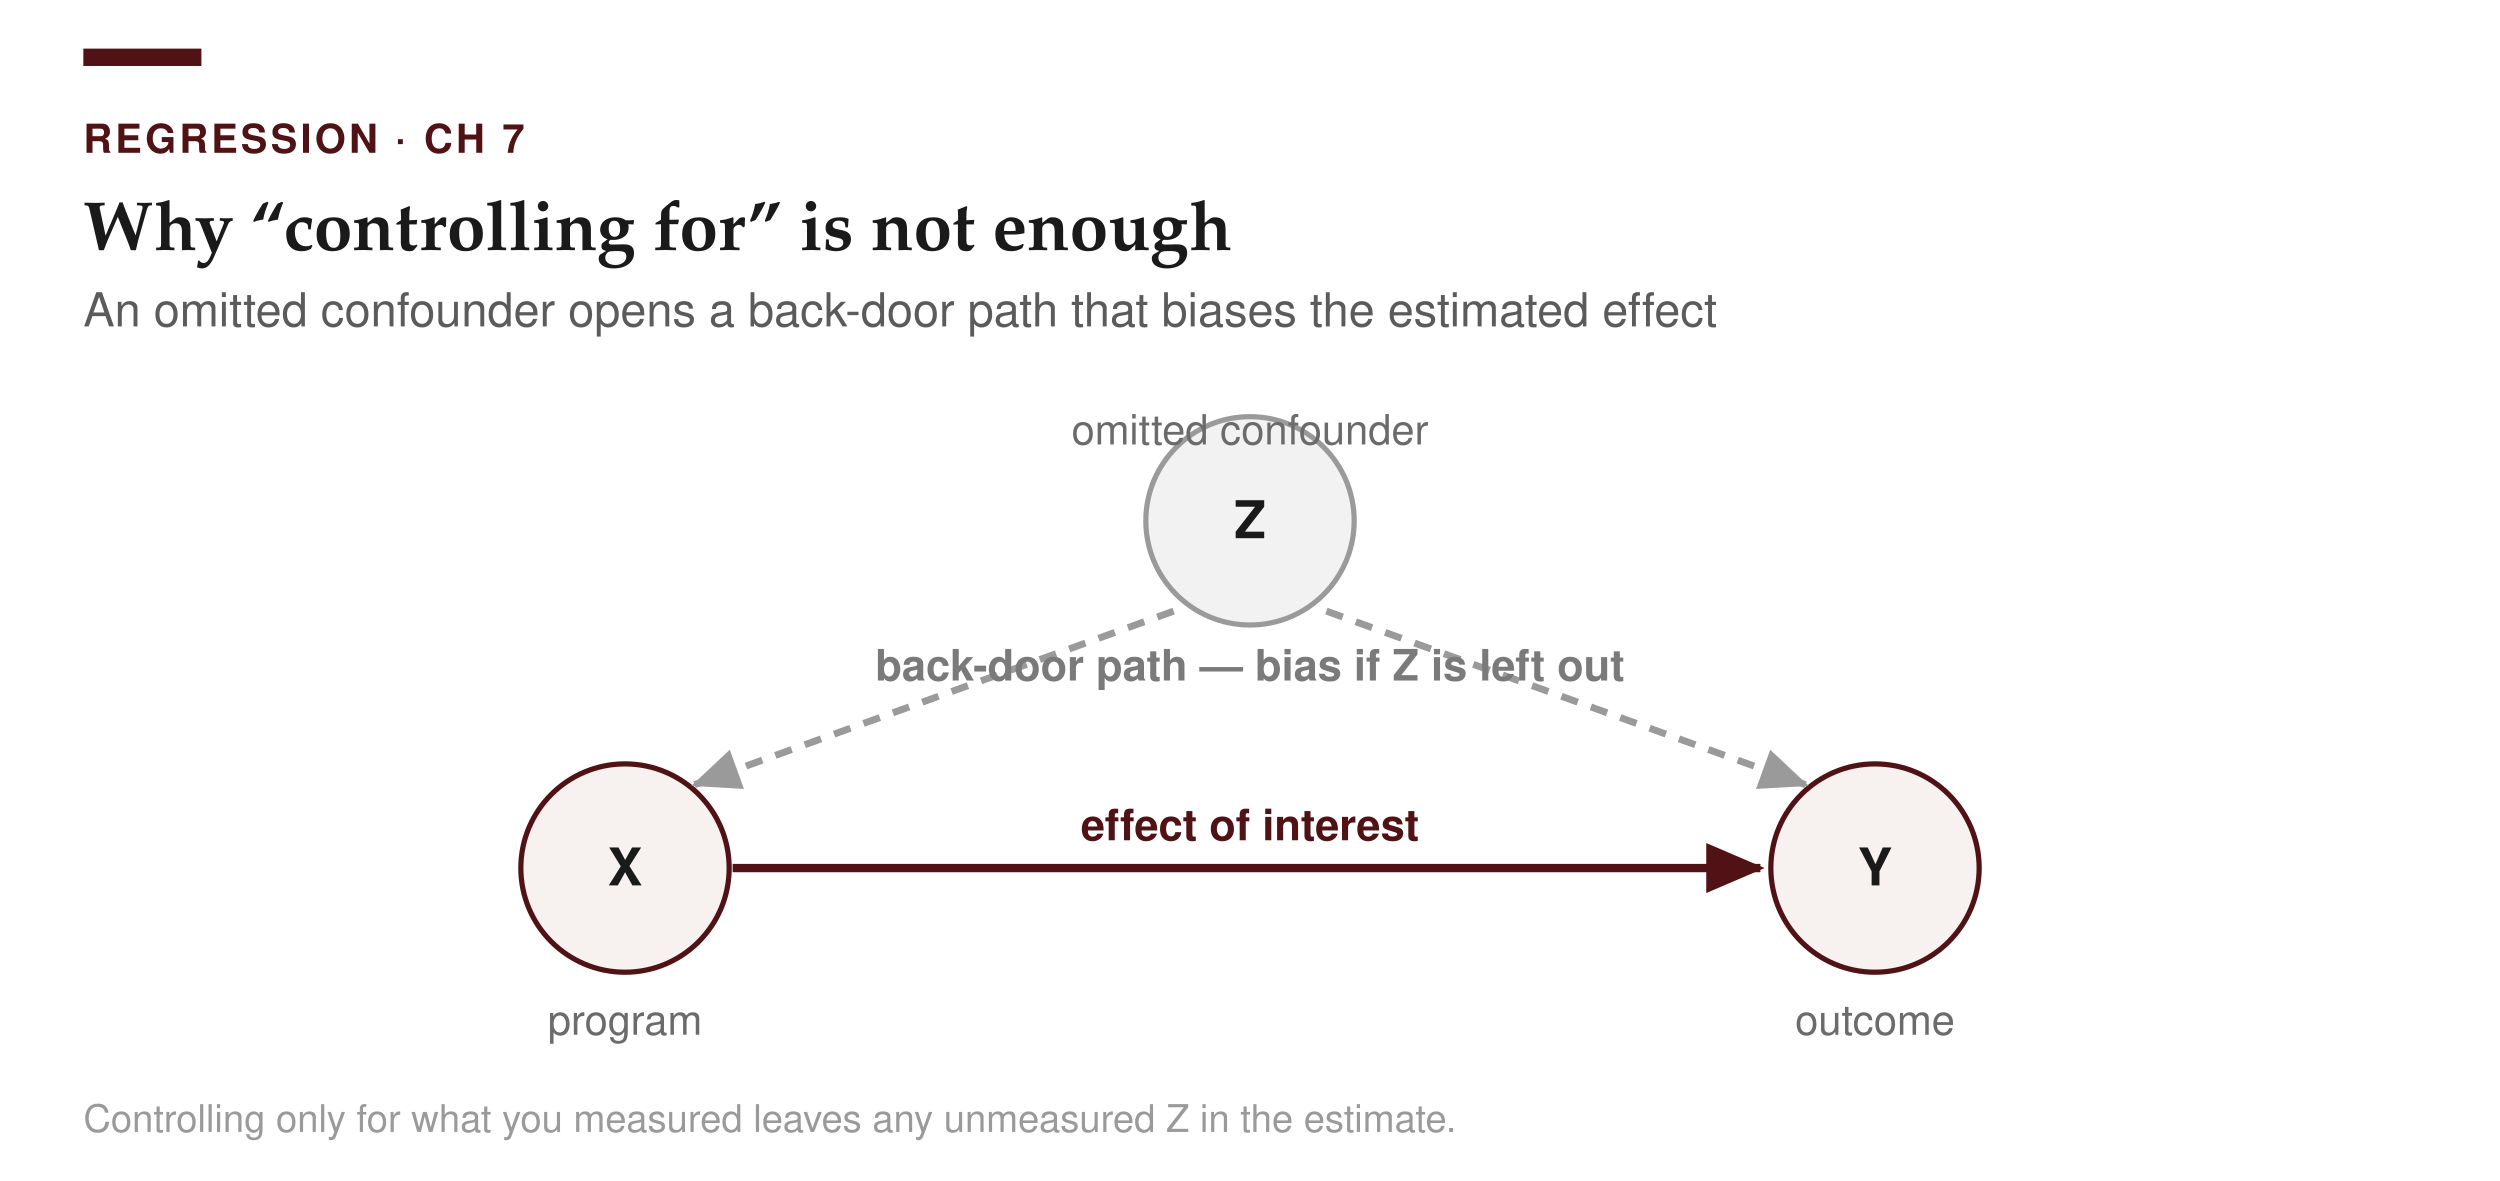
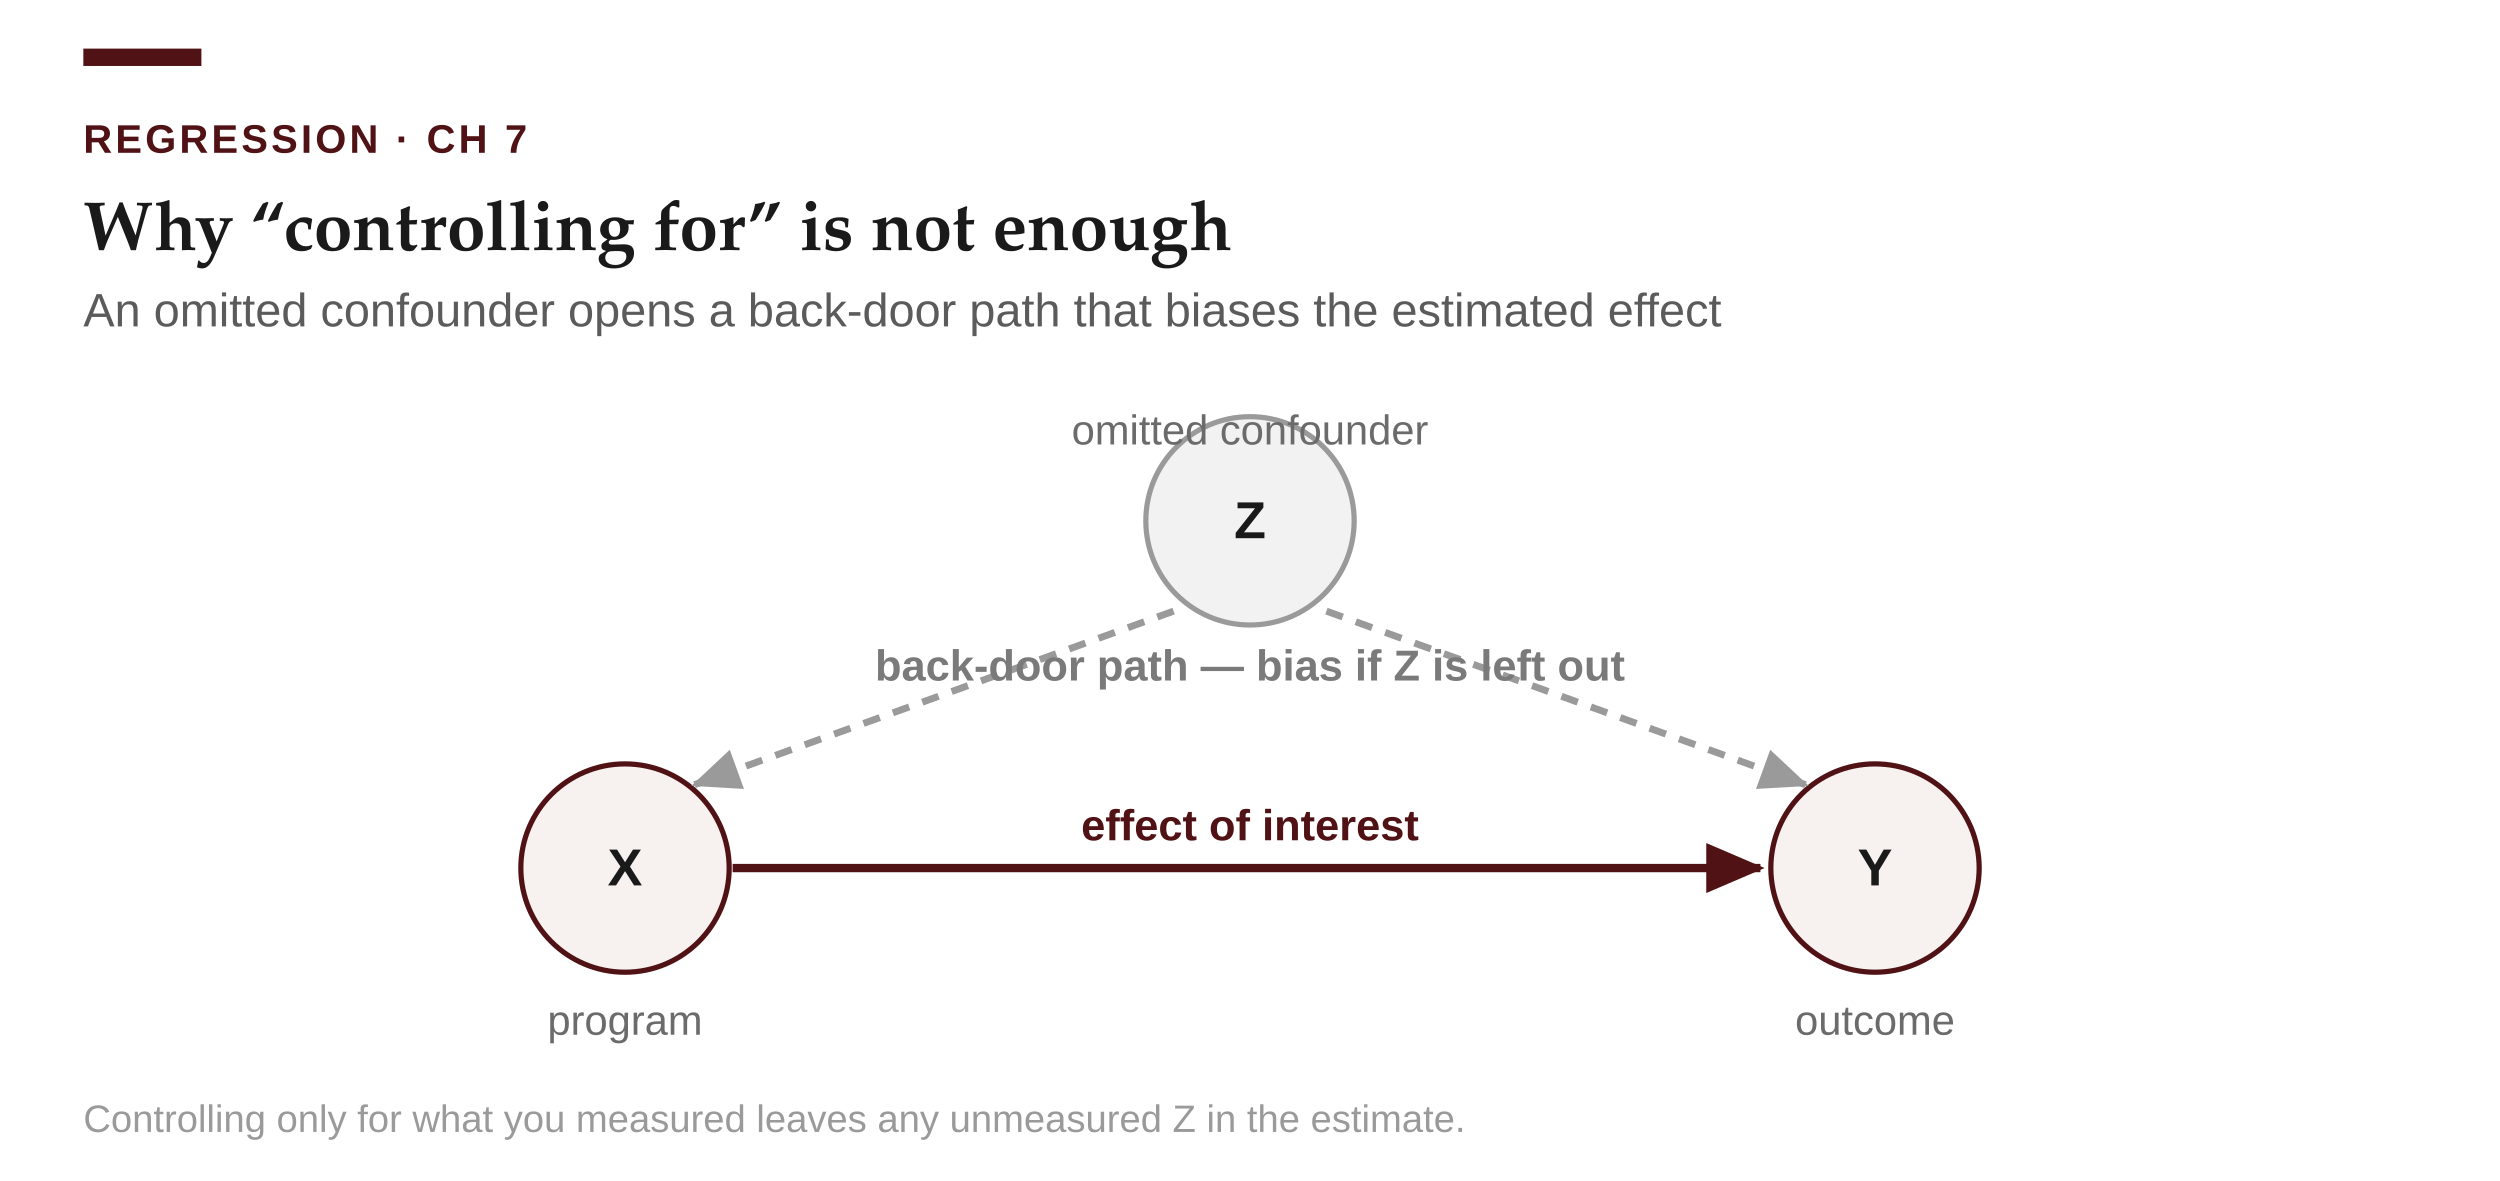
<svg xmlns="http://www.w3.org/2000/svg" viewBox="0 0 720 340" role="img" aria-label="Path diagram: the program X affects the outcome Y (the effect of interest). An omitted confounder Z affects both X and Y, opening a back-door path that biases the estimate if Z is left out.">
  <style>
-     .kick { font: 600 11.5px "DM Sans", -apple-system, BlinkMacSystemFont, "Segoe UI", Helvetica, Arial, sans-serif; letter-spacing: .08em; fill: #501214; }
-     .head { font: 700 20px Spectral, Georgia, "Palatino Linotype", serif; fill: #1a1a1a; }
-     .dek  { font: 400 13.5px "DM Sans", -apple-system, BlinkMacSystemFont, "Segoe UI", Helvetica, Arial, sans-serif; fill: #5b5b5b; }
-     .node { font: 700 15px "DM Sans", -apple-system, BlinkMacSystemFont, "Segoe UI", Helvetica, Arial, sans-serif; fill: #1a1a1a; }
-     .sub  { font: 400 12px "DM Sans", -apple-system, BlinkMacSystemFont, "Segoe UI", Helvetica, Arial, sans-serif; fill: #6b6b6b; }
-     .elab { font: 600 12.5px "DM Sans", -apple-system, BlinkMacSystemFont, "Segoe UI", Helvetica, Arial, sans-serif; }
-     .src  { font: 400 11px "DM Sans", -apple-system, BlinkMacSystemFont, "Segoe UI", Helvetica, Arial, sans-serif; fill: #9a9a9a; }
+     .kick { font: 600 11.5px "Helvetica Neue", Arial, sans-serif; letter-spacing: .08em; fill: #501214; }
+     .head { font: 700 20px "Iowan Old Style", "Palatino Linotype", Palatino, Georgia, serif; fill: #1a1a1a; }
+     .dek  { font: 400 13.5px "Helvetica Neue", Arial, sans-serif; fill: #5b5b5b; }
+     .node { font: 700 15px "Helvetica Neue", Arial, sans-serif; fill: #1a1a1a; }
+     .sub  { font: 400 12px "Helvetica Neue", Arial, sans-serif; fill: #6b6b6b; }
+     .elab { font: 600 12.5px "Helvetica Neue", Arial, sans-serif; }
+     .src  { font: 400 11px "Helvetica Neue", Arial, sans-serif; fill: #9a9a9a; }
  </style>
  <rect x="24" y="14" width="34" height="5" fill="#501214" />
  <text x="24" y="44" class="kick">REGRESSION · CH 7</text>
  <text x="24" y="72" class="head">Why “controlling for” is not enough</text>
  <text x="24" y="94" class="dek">An omitted confounder opens a back-door path that biases the estimated effect</text>
  <defs>
    <marker id="a7" markerWidth="9" markerHeight="9" refX="6.5" refY="3" orient="auto">
      <path d="M0,0 L7,3 L0,6 Z" fill="#501214" />
    </marker>
    <marker id="a7g" markerWidth="9" markerHeight="9" refX="6.5" refY="3" orient="auto">
      <path d="M0,0 L7,3 L0,6 Z" fill="#9a9a9a" />
    </marker>
  </defs>
  <circle cx="180" cy="250" r="30" fill="#f7f1f0" stroke="#501214" stroke-width="1.5" />
  <text x="180" y="255" text-anchor="middle" class="node">X</text>
  <text x="180" y="298" text-anchor="middle" class="sub">program</text>
  <circle cx="540" cy="250" r="30" fill="#f7f1f0" stroke="#501214" stroke-width="1.5" />
  <text x="540" y="255" text-anchor="middle" class="node">Y</text>
  <text x="540" y="298" text-anchor="middle" class="sub">outcome</text>
  <circle cx="360" cy="150" r="30" fill="#f2f2f2" stroke="#9a9a9a" stroke-width="1.5" />
  <text x="360" y="155" text-anchor="middle" class="node" fill="#4b4b4b">Z</text>
  <text x="360" y="128" text-anchor="middle" class="sub">omitted confounder</text>
  <line x1="211" y1="250" x2="507" y2="250" stroke="#501214" stroke-width="2.4" marker-end="url(#a7)" />
  <text x="360" y="242" text-anchor="middle" class="elab" fill="#501214">effect of interest</text>
  <line x1="338" y1="176" x2="200" y2="226" stroke="#9a9a9a" stroke-width="2" stroke-dasharray="5 4" marker-end="url(#a7g)" />
  <line x1="382" y1="176" x2="520" y2="226" stroke="#9a9a9a" stroke-width="2" stroke-dasharray="5 4" marker-end="url(#a7g)" />
  <text x="360" y="196" text-anchor="middle" class="elab" fill="#7a7a7a">back-door path — bias if Z is left out</text>
  <text x="24" y="326" class="src">Controlling only for what you measured leaves any unmeasured Z in the estimate.</text>
</svg>
